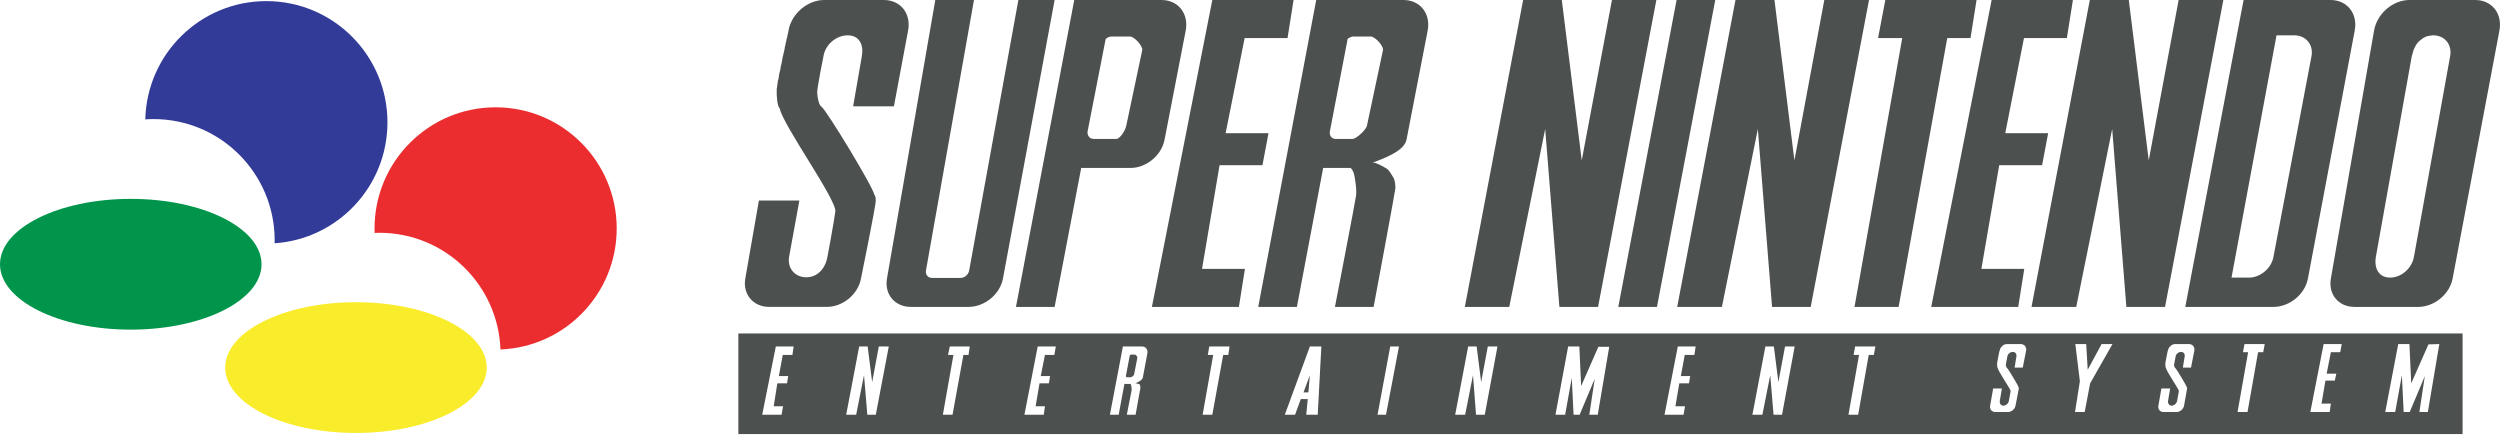
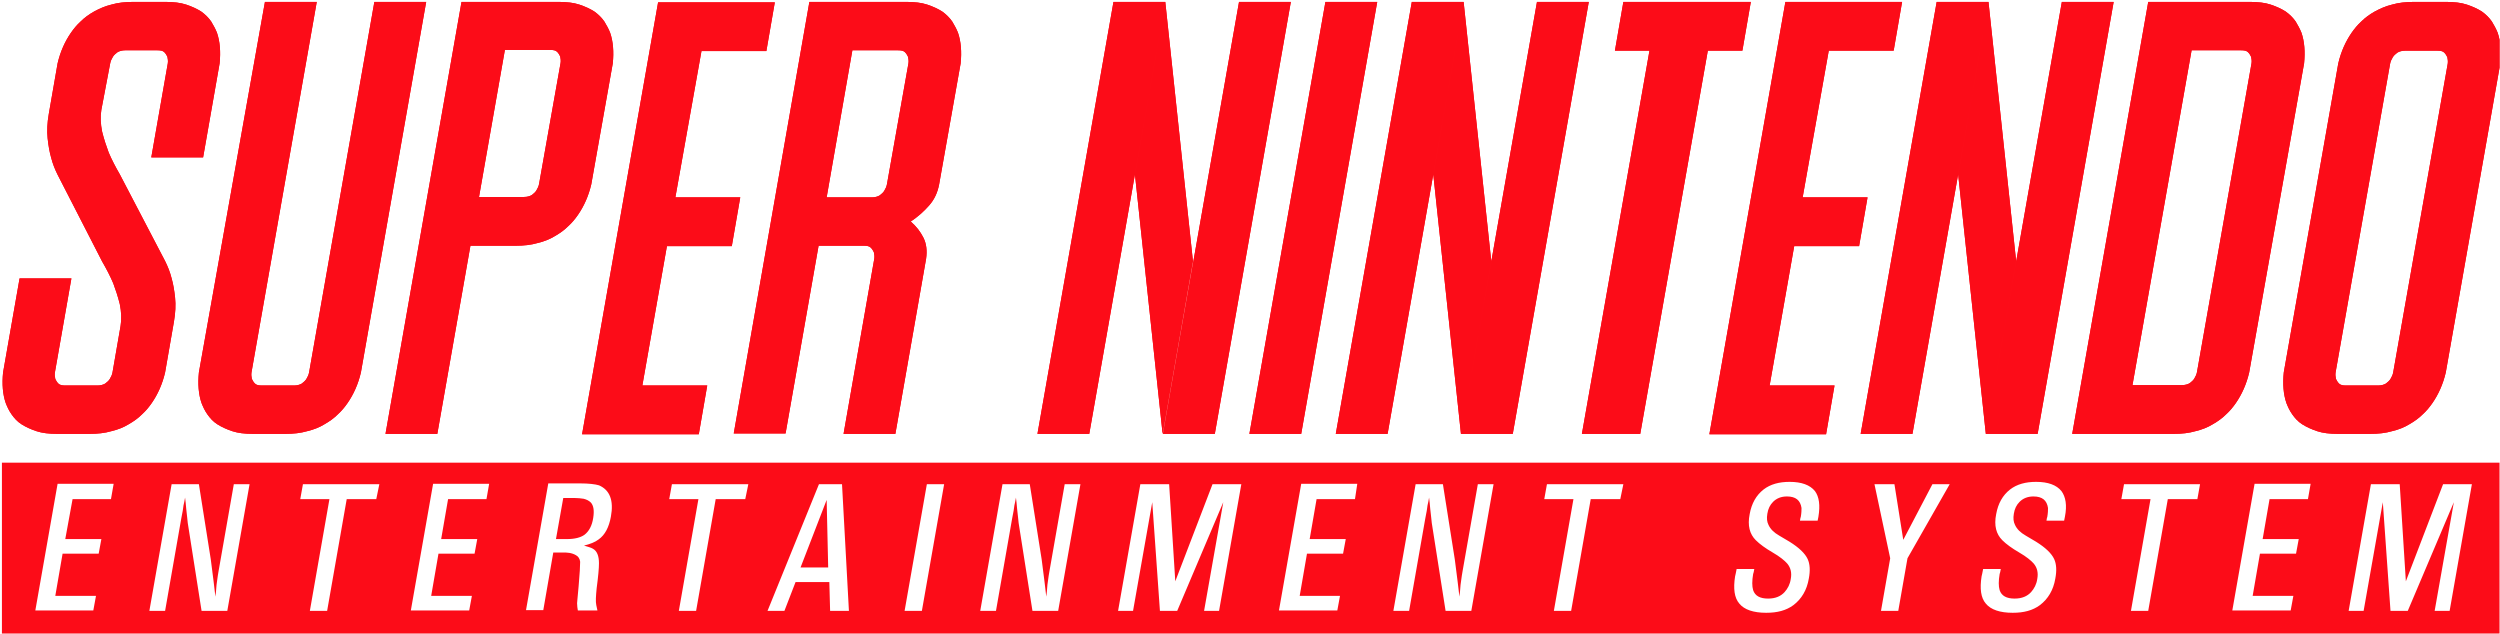
- <svg xmlns="http://www.w3.org/2000/svg" version="1.1" id="Ebene_1" x="0px" y="0px" width="566.929px" height="98.437px" viewBox="0 0 566.929 98.437" enable-background="new 0 0 566.929 98.437" xml:space="preserve">
-   <g>
-     <g>
-       <path id="path2842" fill="#01954B" d="M59.308,59.926c0.002,8.188-13.273,14.827-29.652,14.827    C13.279,74.755,0.001,68.117,0,59.928c0-0.001,0-0.001,0-0.002c-0.001-8.189,13.274-14.828,29.652-14.829    c16.377,0,29.655,6.639,29.656,14.826C59.308,59.925,59.308,59.925,59.308,59.926z" />
-       <path id="path3624" fill="#F9EC2B" d="M110.379,83.357c0.002,8.188-13.273,14.828-29.651,14.828    c-16.377,0-29.655-6.637-29.657-14.825c0-0.002,0-0.002,0-0.003c-0.002-8.188,13.273-14.828,29.651-14.829    c16.379,0,29.655,6.637,29.657,14.826C110.379,83.356,110.379,83.356,110.379,83.357z" />
-       <path id="path3644" fill="#323B98" d="M60.398,0.252c-14.947,0-27.095,11.946-27.449,26.822c0.621-0.043,1.239-0.069,1.871-0.069    c15.169,0,27.466,12.309,27.466,27.492c0,0.227-0.011,0.446-0.017,0.671c14.3-0.96,25.595-12.867,25.595-27.424    C87.864,12.561,75.567,0.252,60.398,0.252L60.398,0.252z" />
-       <path id="path3897" fill="#EB2D2F" d="M112.393,24.334c-15.165,0-27.458,12.301-27.458,27.474c0,0.338,0.005,0.68,0.017,1.013    c0.367-0.014,0.728-0.032,1.098-0.032c14.824,0,26.905,11.759,27.441,26.46c14.659-0.572,26.359-12.631,26.359-27.44    C139.851,36.635,127.558,24.334,112.393,24.334L112.393,24.334z" />
+ <svg xmlns="http://www.w3.org/2000/svg" width="100%" height="100%" viewBox="0 0 2713 688" version="1.1" xml:space="preserve" style="fill-rule:evenodd;clip-rule:evenodd;stroke-linejoin:round;stroke-miterlimit:2;">
+   <rect id="Artboard1" x="0" y="0" width="2712.5" height="687.5" style="fill:none;" />
+   <clipPath id="_clip1">
+     <rect x="0" y="0" width="2712.5" height="687.5" />
+   </clipPath>
+   <g clip-path="url(#_clip1)">
+     <g id="Layer_1">
+       <g>
+         <g>
+           <g>
+             <path d="M110,119.167c-1.25,7.5 -0.833,15.416 0.833,23.75c2.084,8.333 4.584,15.833 7.084,22.5c3.333,7.916 7.5,15.833 12.083,23.75l49.167,94.166c2.916,5.834 5.416,12.084 7.083,18.75c1.667,5.834 2.917,12.917 3.75,20.834c0.833,7.916 0.417,16.666 -1.25,26.25l-9.583,55c-2.917,12.5 -7.917,23.75 -14.584,33.333c-2.916,4.167 -6.25,8.333 -10.416,12.083c-4.167,4.167 -8.75,7.5 -14.584,10.834c-5.416,3.333 -11.666,5.833 -18.75,7.5c-7.083,2.083 -15,2.916 -23.75,2.916l-35,0c-8.75,0 -16.25,-0.833 -22.5,-2.916c-6.25,-2.084 -11.666,-4.584 -16.25,-7.5c-4.583,-2.917 -7.916,-6.667 -10.833,-10.834c-2.917,-4.166 -4.583,-7.916 -6.25,-12.083c-3.333,-9.583 -4.167,-20.833 -2.917,-33.333l17.917,-102.084l56.25,0l-17.917,102.084c-0.416,2.5 0,5 0.417,7.083c0.833,1.667 1.667,3.333 3.333,5c1.667,1.667 4.167,2.083 7.5,2.083l35,0c3.334,0 6.25,-0.833 8.334,-2.083c2.083,-1.667 3.75,-2.917 5,-5c1.25,-2.083 2.5,-4.583 2.916,-7.083l8.75,-50.417c1.25,-7.5 0.834,-15.417 -0.833,-23.75c-2.083,-8.333 -4.583,-15.833 -7.083,-22.5c-3.334,-7.917 -7.5,-15.833 -12.084,-23.75l-48.333,-94.167c-2.917,-5.833 -5.417,-12.083 -7.083,-18.75c-1.667,-5.833 -2.917,-12.916 -3.75,-20.833c-0.834,-7.917 -0.417,-16.667 1.25,-26.25l9.583,-55c2.917,-12.5 7.917,-23.75 14.583,-33.333c2.917,-4.167 6.25,-8.334 10.417,-12.084c4.167,-4.166 8.75,-7.5 14.583,-10.833c5.417,-2.917 11.667,-5.833 18.75,-7.5c7.084,-2.083 15,-2.917 23.75,-2.917l35,0c8.75,0 16.25,0.834 22.5,2.917c6.25,2.083 11.667,4.583 16.25,7.5c4.584,3.333 7.917,6.667 10.834,10.833c2.5,4.167 4.583,7.917 6.25,12.084c3.333,9.583 4.166,20.833 2.916,33.333l-17.916,102.083l-56.25,0l17.916,-102.083c0.417,-2.5 0,-5 -0.416,-7.083c-0.834,-1.667 -1.667,-3.334 -3.334,-5c-1.666,-1.667 -4.166,-2.084 -7.5,-2.084l-35,0c-3.333,0 -6.25,0.834 -8.333,2.084c-2.083,1.666 -3.75,2.916 -5,5c-1.25,2.083 -2.5,4.583 -2.917,7.083l-9.583,50.417Z" style="fill:#fc0c18;fill-rule:nonzero;" />
+             <path d="M287.5,2.083l56.25,0l-70.833,402.084c-0.417,2.5 0,5 0.416,7.083c0.834,1.667 1.667,3.333 3.334,5c1.666,1.667 4.166,2.083 7.5,2.083l35,0c3.333,0 6.25,-0.833 8.333,-2.083c2.083,-1.667 3.75,-2.917 5,-5c1.25,-2.083 2.5,-4.583 2.917,-7.083l70.833,-402.084l56.25,0l-70.833,402.084c-2.917,12.5 -7.917,23.75 -14.584,33.333c-2.916,4.167 -6.25,8.333 -10.416,12.083c-4.167,4.167 -8.75,7.5 -14.584,10.834c-5.416,3.333 -11.666,5.833 -18.75,7.5c-7.083,2.083 -15,2.916 -23.75,2.916l-35,0c-8.75,0 -16.25,-0.833 -22.5,-2.916c-6.25,-2.084 -11.666,-4.584 -16.25,-7.5c-4.583,-2.917 -7.916,-6.667 -10.833,-10.834c-2.917,-4.166 -4.583,-7.916 -6.25,-12.083c-3.333,-9.583 -4.167,-20.833 -2.917,-33.333l71.667,-402.084Z" style="fill:#fc0c18;fill-rule:nonzero;" />
+             <path d="M500.833,2.083l105.417,0c8.75,0 16.25,0.834 22.5,2.917c6.25,2.083 11.667,4.583 16.25,7.5c4.583,3.333 7.917,6.667 10.833,10.833c2.5,4.167 4.584,7.917 6.25,12.084c3.334,9.583 4.167,20.833 2.917,33.333l-23.333,131.25c-2.917,12.5 -7.917,23.75 -14.584,33.333c-2.916,4.167 -6.25,8.334 -10.416,12.084c-4.167,4.166 -8.75,7.5 -14.584,10.833c-5.416,3.333 -11.666,5.833 -18.75,7.5c-7.083,2.083 -15,2.917 -23.75,2.917l-49.166,0l9.166,-52.917l49.167,0c3.333,0 6.25,-0.833 8.333,-2.083c2.084,-1.667 3.75,-2.917 5,-5c1.25,-2.084 2.5,-4.584 2.917,-7.084l23.333,-131.25c0.417,-2.5 0,-5 -0.416,-7.083c-0.834,-1.667 -1.667,-3.333 -3.334,-5c-1.666,-1.667 -4.166,-2.083 -7.5,-2.083l-49.166,0l-73.334,416.666l-56.25,0l82.5,-468.75Z" style="fill:#fc0c18;fill-rule:nonzero;" />
+             <path d="M732.917,214.167l70.416,0l-9.166,52.916l-70.417,0l-26.667,151.25l70.417,0l-9.167,52.917l-126.666,0l82.5,-468.75l126.666,0l-9.166,52.917l-70.417,0l-28.333,158.75Z" style="fill:#fc0c18;fill-rule:nonzero;" />
+             <path d="M878.333,2.083l105.417,0c8.75,0 16.25,0.834 22.5,2.917c6.25,2.083 11.667,4.583 16.25,7.5c4.583,3.333 7.917,6.667 10.833,10.833c2.5,4.167 4.584,7.917 6.25,12.084c3.334,9.583 4.167,20.833 2.917,33.333l-23.333,131.25c-1.667,8.75 -5,16.25 -10.834,22.917c-5.833,6.666 -12.5,12.5 -20,17.5c5.834,5 10.417,10.833 13.75,17.5c3.334,6.666 4.167,14.166 2.917,22.916l-33.333,190l-56.25,0l33.333,-190c0.417,-2.5 0,-5 -0.417,-7.083c-0.833,-1.667 -1.666,-3.333 -3.333,-5c-1.667,-1.667 -4.167,-2.083 -7.5,-2.083l-49.167,0l-35.833,203.75l-56.25,0l82.083,-468.334Zm18.75,212.084l49.167,0c3.333,0 6.25,-0.834 8.333,-2.084c2.084,-1.666 3.75,-2.916 5,-5c1.25,-2.083 2.5,-4.583 2.917,-7.083l23.333,-131.25c0.417,-2.5 0,-5 -0.416,-7.083c-0.834,-1.667 -1.667,-3.334 -3.334,-5c-1.666,-1.667 -4.166,-2.084 -7.5,-2.084l-49.583,0l-27.917,159.584Z" style="fill:#fc0c18;fill-rule:nonzero;" />
+             <path d="M1125.83,470.833l82.5,-468.75l56.25,0l-82.5,468.75l-56.25,0Zm105.834,-281.25l32.916,-187.5l30,281.25l-32.916,187.5l-30,-281.25Zm30.416,281.25l82.5,-468.75l56.25,0l-82.5,468.75l-56.25,0Z" style="fill:#fc0c18;fill-rule:nonzero;" />
+             <path d="M1438.33,2.083l56.25,0l-82.5,468.75l-56.25,0l82.5,-468.75Z" style="fill:#fc0c18;fill-rule:nonzero;" />
+             <path d="M1449.58,470.833l82.5,-468.75l56.25,0l-82.5,468.75l-56.25,0Zm105.834,-281.25l32.916,-187.5l30,281.25l-32.916,187.5l-30,-281.25Zm30,281.25l82.5,-468.75l56.25,0l-82.5,468.75l-56.25,0Z" style="fill:#fc0c18;fill-rule:nonzero;" />
+             <path d="M1761.67,2.083l138.333,0l-9.167,52.917l-37.5,0l-73.333,415.833l-63.333,0l73.333,-415.833l-37.5,0l9.167,-52.917Z" style="fill:#fc0c18;fill-rule:nonzero;" />
+             <path d="M1956.25,214.167l70.417,0l-9.167,52.916l-70.417,0l-26.666,151.25l70.416,0l-9.166,52.917l-126.667,0l82.5,-469.167l126.667,0l-9.167,52.917l-70.417,0l-28.333,159.167Z" style="fill:#fc0c18;fill-rule:nonzero;" />
+             <path d="M2019.17,470.833l82.5,-468.75l56.25,0l-82.5,468.75l-56.25,0Zm105.833,-281.25l32.917,-187.5l30,281.25l-32.917,187.5l-30,-281.25Zm30,281.25l82.5,-468.75l56.25,0l-82.5,468.75l-56.25,0Z" style="fill:#fc0c18;fill-rule:nonzero;" />
+             <path d="M2331.25,2.083l110.417,0c8.75,0 16.25,0.834 22.5,2.917c6.25,2.083 11.666,4.583 16.25,7.5c4.583,3.333 7.916,6.667 10.833,10.833c2.5,4.167 4.583,7.917 6.25,12.084c3.333,9.583 4.167,20.833 2.917,33.333l-59.584,335.417c-2.916,12.5 -7.916,23.75 -14.583,33.333c-2.917,4.167 -6.25,8.333 -10.417,12.083c-4.166,4.167 -8.75,7.5 -14.583,10.834c-5.417,3.333 -11.667,5.833 -18.75,7.5c-7.083,2.083 -15,2.916 -23.75,2.916l-110,0l82.5,-468.75Zm-17.083,415.834l53.75,0c3.333,0 6.25,-0.834 8.333,-2.084c2.083,-1.666 3.75,-2.916 5,-5c1.25,-2.083 2.5,-4.583 2.917,-7.083l59.166,-335c0.417,-2.5 0,-5 -0.416,-7.083c-0.834,-1.667 -1.667,-3.334 -3.334,-5c-1.666,-1.667 -4.166,-2.084 -7.5,-2.084l-53.75,0l-64.166,363.334Z" style="fill:#fc0c18;fill-rule:nonzero;" />
+             <path d="M2537.5,68.75c2.917,-12.5 7.917,-23.75 14.583,-33.333c2.917,-4.167 6.25,-8.334 10.417,-12.084c4.167,-4.166 8.75,-7.5 14.583,-10.833c5.417,-2.917 11.667,-5.833 18.75,-7.5c7.084,-2.083 15,-2.917 23.75,-2.917l35,0c8.75,0 16.25,0.834 22.5,2.917c6.25,2.083 11.667,4.583 16.25,7.5c4.584,3.333 7.917,6.667 10.834,10.833c2.5,4.167 4.583,7.917 6.25,12.084c3.333,9.583 4.166,20.833 2.916,33.333l-59.166,335.417c-2.917,12.5 -7.917,23.75 -14.584,33.333c-2.916,4.167 -6.25,8.333 -10.416,12.083c-4.167,4.167 -8.75,7.5 -14.584,10.834c-5.416,3.333 -11.666,5.833 -18.75,7.5c-7.083,2.083 -15,2.916 -23.75,2.916l-35,0c-8.75,0 -16.25,-0.833 -22.5,-2.916c-6.25,-2.084 -11.666,-4.584 -16.25,-7.5c-4.583,-2.917 -7.916,-6.667 -10.833,-10.834c-2.917,-4.166 -4.583,-7.916 -6.25,-12.083c-3.333,-9.583 -4.167,-20.833 -2.917,-33.333l59.167,-335.417Zm-2.917,335.417c-0.416,2.5 0,5 0.417,7.083c0.833,1.667 1.667,3.333 3.333,5c1.667,1.667 4.167,2.083 7.5,2.083l35,0c3.334,0 6.25,-0.833 8.334,-2.083c2.083,-1.667 3.75,-2.917 5,-5c1.25,-2.083 2.5,-4.583 2.916,-7.083l59.167,-335c0.417,-2.5 0,-5 -0.417,-7.084c-0.833,-1.666 -1.666,-3.333 -3.333,-5c-1.667,-1.666 -4.167,-2.083 -7.5,-2.083l-35,0c-3.333,0 -6.25,0.833 -8.333,2.083c-2.084,1.667 -3.75,2.917 -5,5c-1.25,2.084 -2.5,4.584 -2.917,7.084l-59.167,335Z" style="fill:#fc0c18;fill-rule:nonzero;" />
+           </g>
+           <g>
+             <path d="M110,119.167c-1.25,7.5 -0.833,15.416 0.833,23.75c2.084,8.333 4.584,15.833 7.084,22.5c3.333,7.916 7.5,15.833 12.083,23.75l49.167,94.166c2.916,5.834 5.416,12.084 7.083,18.75c1.667,5.834 2.917,12.917 3.75,20.834c0.833,7.916 0.417,16.666 -1.25,26.25l-9.583,55c-2.917,12.5 -7.917,23.75 -14.584,33.333c-2.916,4.167 -6.25,8.333 -10.416,12.083c-4.167,4.167 -8.75,7.5 -14.584,10.834c-5.416,3.333 -11.666,5.833 -18.75,7.5c-7.083,2.083 -15,2.916 -23.75,2.916l-35,0c-8.75,0 -16.25,-0.833 -22.5,-2.916c-6.25,-2.084 -11.666,-4.584 -16.25,-7.5c-4.583,-2.917 -7.916,-6.667 -10.833,-10.834c-2.917,-4.166 -4.583,-7.916 -6.25,-12.083c-3.333,-9.583 -4.167,-20.833 -2.917,-33.333l17.917,-102.084l56.25,0l-17.917,102.084c-0.416,2.5 0,5 0.417,7.083c0.833,1.667 1.667,3.333 3.333,5c1.667,1.667 4.167,2.083 7.5,2.083l35,0c3.334,0 6.25,-0.833 8.334,-2.083c2.083,-1.667 3.75,-2.917 5,-5c1.25,-2.083 2.5,-4.583 2.916,-7.083l8.75,-50.417c1.25,-7.5 0.834,-15.417 -0.833,-23.75c-2.083,-8.333 -4.583,-15.833 -7.083,-22.5c-3.334,-7.917 -7.5,-15.833 -12.084,-23.75l-48.333,-94.167c-2.917,-5.833 -5.417,-12.083 -7.083,-18.75c-1.667,-5.833 -2.917,-12.916 -3.75,-20.833c-0.834,-7.917 -0.417,-16.667 1.25,-26.25l9.583,-55c2.917,-12.5 7.917,-23.75 14.583,-33.333c2.917,-4.167 6.25,-8.334 10.417,-12.084c4.167,-4.166 8.75,-7.5 14.583,-10.833c5.417,-2.917 11.667,-5.833 18.75,-7.5c7.084,-2.083 15,-2.917 23.75,-2.917l35,0c8.75,0 16.25,0.834 22.5,2.917c6.25,2.083 11.667,4.583 16.25,7.5c4.584,3.333 7.917,6.667 10.834,10.833c2.5,4.167 4.583,7.917 6.25,12.084c3.333,9.583 4.166,20.833 2.916,33.333l-17.916,102.083l-56.25,0l17.916,-102.083c0.417,-2.5 0,-5 -0.416,-7.083c-0.834,-1.667 -1.667,-3.334 -3.334,-5c-1.666,-1.667 -4.166,-2.084 -7.5,-2.084l-35,0c-3.333,0 -6.25,0.834 -8.333,2.084c-2.083,1.666 -3.75,2.916 -5,5c-1.25,2.083 -2.5,4.583 -2.917,7.083l-9.583,50.417Z" style="fill:#fc0c18;fill-rule:nonzero;" />
+             <path d="M287.5,2.083l56.25,0l-70.833,402.084c-0.417,2.5 0,5 0.416,7.083c0.834,1.667 1.667,3.333 3.334,5c1.666,1.667 4.166,2.083 7.5,2.083l35,0c3.333,0 6.25,-0.833 8.333,-2.083c2.083,-1.667 3.75,-2.917 5,-5c1.25,-2.083 2.5,-4.583 2.917,-7.083l70.833,-402.084l56.25,0l-70.833,402.084c-2.917,12.5 -7.917,23.75 -14.584,33.333c-2.916,4.167 -6.25,8.333 -10.416,12.083c-4.167,4.167 -8.75,7.5 -14.584,10.834c-5.416,3.333 -11.666,5.833 -18.75,7.5c-7.083,2.083 -15,2.916 -23.75,2.916l-35,0c-8.75,0 -16.25,-0.833 -22.5,-2.916c-6.25,-2.084 -11.666,-4.584 -16.25,-7.5c-4.583,-2.917 -7.916,-6.667 -10.833,-10.834c-2.917,-4.166 -4.583,-7.916 -6.25,-12.083c-3.333,-9.583 -4.167,-20.833 -2.917,-33.333l71.667,-402.084Z" style="fill:#fc0c18;fill-rule:nonzero;" />
+             <path d="M500.833,2.083l105.417,0c8.75,0 16.25,0.834 22.5,2.917c6.25,2.083 11.667,4.583 16.25,7.5c4.583,3.333 7.917,6.667 10.833,10.833c2.5,4.167 4.584,7.917 6.25,12.084c3.334,9.583 4.167,20.833 2.917,33.333l-23.333,131.25c-2.917,12.5 -7.917,23.75 -14.584,33.333c-2.916,4.167 -6.25,8.334 -10.416,12.084c-4.167,4.166 -8.75,7.5 -14.584,10.833c-5.416,3.333 -11.666,5.833 -18.75,7.5c-7.083,2.083 -15,2.917 -23.75,2.917l-49.166,0l9.166,-52.917l49.167,0c3.333,0 6.25,-0.833 8.333,-2.083c2.084,-1.667 3.75,-2.917 5,-5c1.25,-2.084 2.5,-4.584 2.917,-7.084l23.333,-131.25c0.417,-2.5 0,-5 -0.416,-7.083c-0.834,-1.667 -1.667,-3.333 -3.334,-5c-1.666,-1.667 -4.166,-2.083 -7.5,-2.083l-49.166,0l-73.334,416.666l-56.25,0l82.5,-468.75Z" style="fill:#fc0c18;fill-rule:nonzero;" />
+             <path d="M732.917,214.167l70.416,0l-9.166,52.916l-70.417,0l-26.667,151.25l70.417,0l-9.167,52.917l-126.666,0l82.5,-468.75l126.666,0l-9.166,52.917l-70.417,0l-28.333,158.75Z" style="fill:#fc0c18;fill-rule:nonzero;" />
+             <path d="M878.333,2.083l105.417,0c8.75,0 16.25,0.834 22.5,2.917c6.25,2.083 11.667,4.583 16.25,7.5c4.583,3.333 7.917,6.667 10.833,10.833c2.5,4.167 4.584,7.917 6.25,12.084c3.334,9.583 4.167,20.833 2.917,33.333l-23.333,131.25c-1.667,8.75 -5,16.25 -10.834,22.917c-5.833,6.666 -12.5,12.5 -20,17.5c5.834,5 10.417,10.833 13.75,17.5c3.334,6.666 4.167,14.166 2.917,22.916l-33.333,190l-56.25,0l33.333,-190c0.417,-2.5 0,-5 -0.417,-7.083c-0.833,-1.667 -1.666,-3.333 -3.333,-5c-1.667,-1.667 -4.167,-2.083 -7.5,-2.083l-49.167,0l-35.833,203.75l-56.25,0l82.083,-468.334Zm18.75,212.084l49.167,0c3.333,0 6.25,-0.834 8.333,-2.084c2.084,-1.666 3.75,-2.916 5,-5c1.25,-2.083 2.5,-4.583 2.917,-7.083l23.333,-131.25c0.417,-2.5 0,-5 -0.416,-7.083c-0.834,-1.667 -1.667,-3.334 -3.334,-5c-1.666,-1.667 -4.166,-2.084 -7.5,-2.084l-49.583,0l-27.917,159.584Z" style="fill:#fc0c18;fill-rule:nonzero;" />
+             <path d="M1125.83,470.833l82.5,-468.75l56.25,0l-82.5,468.75l-56.25,0Zm105.834,-281.25l32.916,-187.5l30,281.25l-32.916,187.5l-30,-281.25Zm30.416,281.25l82.5,-468.75l56.25,0l-82.5,468.75l-56.25,0Z" style="fill:#fc0c18;fill-rule:nonzero;" />
+             <path d="M1438.33,2.083l56.25,0l-82.5,468.75l-56.25,0l82.5,-468.75Z" style="fill:#fc0c18;fill-rule:nonzero;" />
+             <path d="M1449.58,470.833l82.5,-468.75l56.25,0l-82.5,468.75l-56.25,0Zm105.834,-281.25l32.916,-187.5l30,281.25l-32.916,187.5l-30,-281.25Zm30,281.25l82.5,-468.75l56.25,0l-82.5,468.75l-56.25,0Z" style="fill:#fc0c18;fill-rule:nonzero;" />
+             <path d="M1761.67,2.083l138.333,0l-9.167,52.917l-37.5,0l-73.333,415.833l-63.333,0l73.333,-415.833l-37.5,0l9.167,-52.917Z" style="fill:#fc0c18;fill-rule:nonzero;" />
+             <path d="M1956.25,214.167l70.417,0l-9.167,52.916l-70.417,0l-26.666,151.25l70.416,0l-9.166,52.917l-126.667,0l82.5,-469.167l126.667,0l-9.167,52.917l-70.417,0l-28.333,159.167Z" style="fill:#fc0c18;fill-rule:nonzero;" />
+             <path d="M2019.17,470.833l82.5,-468.75l56.25,0l-82.5,468.75l-56.25,0Zm105.833,-281.25l32.917,-187.5l30,281.25l-32.917,187.5l-30,-281.25Zm30,281.25l82.5,-468.75l56.25,0l-82.5,468.75l-56.25,0Z" style="fill:#fc0c18;fill-rule:nonzero;" />
+             <path d="M2331.25,2.083l110.417,0c8.75,0 16.25,0.834 22.5,2.917c6.25,2.083 11.666,4.583 16.25,7.5c4.583,3.333 7.916,6.667 10.833,10.833c2.5,4.167 4.583,7.917 6.25,12.084c3.333,9.583 4.167,20.833 2.917,33.333l-59.584,335.417c-2.916,12.5 -7.916,23.75 -14.583,33.333c-2.917,4.167 -6.25,8.333 -10.417,12.083c-4.166,4.167 -8.75,7.5 -14.583,10.834c-5.417,3.333 -11.667,5.833 -18.75,7.5c-7.083,2.083 -15,2.916 -23.75,2.916l-110,0l82.5,-468.75Zm-17.083,415.834l53.75,0c3.333,0 6.25,-0.834 8.333,-2.084c2.083,-1.666 3.75,-2.916 5,-5c1.25,-2.083 2.5,-4.583 2.917,-7.083l59.166,-335c0.417,-2.5 0,-5 -0.416,-7.083c-0.834,-1.667 -1.667,-3.334 -3.334,-5c-1.666,-1.667 -4.166,-2.084 -7.5,-2.084l-53.75,0l-64.166,363.334Z" style="fill:#fc0c18;fill-rule:nonzero;" />
+             <path d="M2537.5,68.75c2.917,-12.5 7.917,-23.75 14.583,-33.333c2.917,-4.167 6.25,-8.334 10.417,-12.084c4.167,-4.166 8.75,-7.5 14.583,-10.833c5.417,-2.917 11.667,-5.833 18.75,-7.5c7.084,-2.083 15,-2.917 23.75,-2.917l35,0c8.75,0 16.25,0.834 22.5,2.917c6.25,2.083 11.667,4.583 16.25,7.5c4.584,3.333 7.917,6.667 10.834,10.833c2.5,4.167 4.583,7.917 6.25,12.084c3.333,9.583 4.166,20.833 2.916,33.333l-59.166,335.417c-2.917,12.5 -7.917,23.75 -14.584,33.333c-2.916,4.167 -6.25,8.333 -10.416,12.083c-4.167,4.167 -8.75,7.5 -14.584,10.834c-5.416,3.333 -11.666,5.833 -18.75,7.5c-7.083,2.083 -15,2.916 -23.75,2.916l-35,0c-8.75,0 -16.25,-0.833 -22.5,-2.916c-6.25,-2.084 -11.666,-4.584 -16.25,-7.5c-4.583,-2.917 -7.916,-6.667 -10.833,-10.834c-2.917,-4.166 -4.583,-7.916 -6.25,-12.083c-3.333,-9.583 -4.167,-20.833 -2.917,-33.333l59.167,-335.417Zm-2.917,335.417c-0.416,2.5 0,5 0.417,7.083c0.833,1.667 1.667,3.333 3.333,5c1.667,1.667 4.167,2.083 7.5,2.083l35,0c3.334,0 6.25,-0.833 8.334,-2.083c2.083,-1.667 3.75,-2.917 5,-5c1.25,-2.083 2.5,-4.583 2.916,-7.083l59.167,-335c0.417,-2.5 0,-5 -0.417,-7.084c-0.833,-1.666 -1.666,-3.333 -3.333,-5c-1.667,-1.666 -4.167,-2.083 -7.5,-2.083l-35,0c-3.333,0 -6.25,0.833 -8.333,2.083c-2.084,1.667 -3.75,2.917 -5,5c-1.25,2.084 -2.5,4.584 -2.917,7.084l-59.167,335Z" style="fill:#fc0c18;fill-rule:nonzero;" />
+           </g>
+         </g>
+         <g>
+           <g>
+             <path d="M868.75,615.833l30,0l-1.667,-73.333l-28.333,73.333Zm-235.417,-74.583c-2.916,-0.417 -6.25,-0.833 -10,-0.833l-12.083,0l-7.917,44.583l12.084,0c8.333,0 14.583,-1.667 18.75,-4.583c5,-3.75 8.333,-10 9.583,-18.334c1.25,-7.916 0.417,-13.333 -2.5,-16.666c-2.083,-2.084 -4.583,-3.334 -7.917,-4.167Zm-631.25,-39.167l0,187.5l2712.5,0l0,-187.5l-2712.5,0Zm118.334,39.584l-41.667,0l-7.917,43.333l39.167,0l-2.917,15.833l-39.166,0l-7.917,45.834l44.167,0l-2.917,15.833l-62.917,0l24.167,-137.5l60.833,0l-2.916,16.667Zm126.25,121.25l-27.917,0l-15,-95.417c0,-1.667 -0.833,-6.667 -1.667,-15.417c-0.416,-5 -0.833,-9.166 -1.25,-12.083l-0.833,4.583l-0.833,3.75l-0.834,5.834l-1.666,8.75l-17.5,100l-17.084,0l24.167,-137.5l29.583,0l12.917,81.666c2.5,19.167 4.167,32.5 5,40.417c0.417,-2.917 0.833,-7.083 1.25,-12.917c1.25,-8.333 1.667,-12.916 2.083,-14.166l16.667,-95l17.083,0l-24.166,137.5Zm161.666,-121.25l-32.083,0l-21.25,121.25l-18.75,0l21.25,-121.25l-31.667,0l2.917,-16.25l82.917,0l-3.334,16.25Zm119.584,0l-41.667,0l-7.5,43.333l39.167,0l-2.917,15.833l-39.167,0l-7.916,45.834l44.166,0l-2.916,15.833l-63.334,0l24.167,-137.5l60.833,0l-2.916,16.667Zm135,19.166c-2.084,11.25 -6.25,19.584 -13.334,24.584c-3.75,2.916 -9.166,5 -15.833,6.666c4.167,1.25 7.5,2.084 9.583,3.334c4.584,2.5 6.667,7.916 6.667,15.833c0,5.417 -0.833,14.583 -2.5,27.083c-0.833,8.334 -1.25,14.584 -0.417,18.334c0.417,2.083 0.834,3.75 1.25,5.833l-21.25,0c-0.416,-2.5 -0.833,-5 -0.833,-7.917c0,-1.666 0.833,-7.916 1.667,-18.333c1.25,-13.75 1.666,-22.917 1.666,-26.667c-0.416,-3.333 -2.083,-5.833 -4.583,-7.083c-2.083,-1.25 -4.583,-2.083 -7.083,-2.5c-2.084,-0.417 -5,-0.417 -8.334,-0.417l-9.166,0l-10.834,62.5l-18.75,0l24.167,-137.5l34.583,0c9.167,0 16.25,0.834 20.417,2.084c11.667,5 16.25,16.25 12.917,34.166Zm145.833,-19.166l-32.083,0l-21.25,121.25l-18.75,0l21.25,-121.25l-31.667,0l2.917,-16.25l82.916,0l-3.333,16.25Zm92.083,121.25l-0.833,-31.25l-36.667,0l-12.083,31.25l-18.333,0l55.833,-137.5l25,0l7.5,137.5l-20.417,0Zm99.584,0l-18.75,0l24.166,-137.5l18.75,0l-24.166,137.5Zm147.916,0l-27.916,0l-15,-95.417c0,-1.667 -0.834,-6.667 -1.667,-15.417c-0.417,-5 -0.833,-9.166 -1.25,-12.083l-0.833,4.583l-0.834,3.75l-0.833,5.834l-1.667,8.75l-17.5,100l-17.083,0l24.167,-137.5l29.583,0l12.917,81.666c2.5,19.167 4.166,32.5 5,40.417c0.416,-2.917 0.833,-7.083 1.25,-12.917c1.25,-8.333 1.666,-12.916 2.083,-14.166l16.667,-95l17.083,0l-24.167,137.5Zm174.584,0l-16.25,0l20.833,-117.917l-50,117.917l-18.75,0l-8.333,-117.917l-20.834,117.917l-16.25,0l24.167,-137.5l31.25,0l6.667,105.416l40.416,-105.416l31.25,0l-24.166,137.5Zm147.5,-121.25l-41.667,0l-7.5,43.333l39.167,0l-2.917,15.833l-39.167,0l-7.916,45.834l43.75,0l-2.917,15.833l-63.333,0l24.166,-137.5l60.834,0l-2.5,16.667Zm126.25,121.25l-27.917,0l-15,-95.417c0,-1.667 -0.833,-6.667 -1.667,-15.417c-0.416,-5 -0.833,-9.166 -1.25,-12.083l-0.833,4.583l-0.833,3.75l-0.834,5.834l-1.666,8.75l-17.5,100l-17.084,0l24.167,-137.5l29.583,0l12.917,81.666c2.5,19.167 4.167,32.5 5,40.417c0.417,-2.917 0.833,-7.083 1.25,-12.917c1.25,-8.333 1.667,-12.916 2.083,-14.166l16.667,-95l17.083,0l-24.166,137.5Zm161.666,-121.25l-32.083,0l-21.25,121.25l-18.75,0l21.25,-121.25l-31.667,0l2.917,-16.25l82.917,0l-3.334,16.25Zm215,19.166c0,0.417 -0.416,2.084 -0.833,4.167l-19.167,0c0.417,-2.083 0.417,-3.333 0.834,-3.75c0.833,-4.583 0.833,-7.917 0.833,-10c-1.25,-8.333 -6.25,-12.5 -15.833,-12.5c-6.25,0 -11.25,2.083 -15,5.833c-3.334,3.334 -5.417,7.5 -6.25,12.917c-0.834,5 -0.417,8.75 1.25,12.083c2.083,4.584 5.833,8.334 11.666,11.667l11.25,6.667c10,6.25 16.667,12.5 19.584,18.75c2.5,5.416 2.916,12.5 1.25,21.25c-2.084,12.5 -7.917,22.083 -16.667,28.75c-7.917,5.833 -17.5,8.333 -29.583,8.333c-13.75,0 -23.75,-3.333 -29.167,-10c-5.417,-6.25 -6.667,-16.25 -4.583,-29.583c0.416,-1.25 0.833,-3.75 1.666,-7.917l19.167,0c-0.417,2.5 -0.833,4.583 -1.25,5.417c-1.25,7.5 -1.25,13.333 0,17.5c2.083,6.25 7.5,9.166 16.25,9.166c7.917,0 13.75,-2.5 17.917,-7.083c3.333,-3.75 5.833,-8.333 6.666,-14.167c1.25,-6.666 0,-12.083 -3.75,-16.666c-2.916,-3.334 -7.916,-7.5 -15.833,-12.084c-7.917,-4.583 -14.167,-9.166 -18.333,-13.333c-6.667,-6.667 -9.167,-15.833 -6.667,-28.333c2.083,-11.667 7.083,-20.417 15,-26.667c7.5,-5.833 17.083,-8.333 28.333,-8.333c12.917,0 22.084,3.333 27.5,10c4.584,6.25 5.834,15.416 3.75,27.916Zm96.667,45l-10,57.084l-18.75,0l10,-57.084l-17.083,-80.416l21.666,0l9.584,60.416l31.666,-60.416l18.75,0l-45.833,80.416Zm170.833,-45c0,0.417 -0.416,2.084 -0.833,4.167l-19.167,0c0.417,-2.083 0.417,-3.333 0.834,-3.75c0.833,-4.583 0.833,-7.917 0.833,-10c-1.25,-8.333 -6.25,-12.5 -15.833,-12.5c-6.25,0 -11.25,2.083 -15,5.833c-3.334,3.334 -5.417,7.5 -6.25,12.917c-0.834,5 -0.417,8.75 1.25,12.083c2.083,4.584 5.833,8.334 11.666,11.667l11.25,6.667c10,6.25 16.667,12.5 19.584,18.75c2.5,5.416 2.916,12.5 1.25,21.25c-2.084,12.5 -7.917,22.083 -16.667,28.75c-7.917,5.833 -17.5,8.333 -29.583,8.333c-13.75,0 -23.75,-3.333 -29.167,-10c-5.417,-6.25 -6.667,-16.25 -4.583,-29.583c0.416,-1.25 0.833,-3.75 1.666,-7.917l19.167,0c-0.417,2.5 -0.833,4.583 -1.25,5.417c-1.25,7.5 -1.25,13.333 0,17.5c2.083,6.25 7.5,9.166 16.25,9.166c7.917,0 13.75,-2.5 17.917,-7.083c3.333,-3.75 5.833,-8.333 6.666,-14.167c1.25,-6.666 0,-12.083 -3.75,-16.666c-2.916,-3.334 -7.916,-7.5 -15.833,-12.084c-7.917,-4.583 -14.167,-9.166 -18.333,-13.333c-6.667,-6.667 -9.167,-15.833 -6.667,-28.333c2.083,-11.667 7.083,-20.417 15,-26.667c7.5,-5.833 17.083,-8.333 28.333,-8.333c12.917,0 22.084,3.333 27.5,10c4.584,6.25 6.25,15.416 3.75,27.916Zm143.75,-19.166l-32.083,0l-21.25,121.25l-18.75,0l21.25,-121.25l-31.667,0l2.917,-16.25l82.5,0l-2.917,16.25Zm120,0l-41.666,0l-7.5,43.333l39.166,0l-2.916,15.833l-39.167,0l-7.917,45.834l44.167,0l-2.917,15.833l-63.333,0l24.167,-137.5l60.833,0l-2.917,16.667Zm153.75,121.25l-16.25,0l20.834,-117.917l-50,117.917l-18.75,0l-8.334,-117.917l-20.833,117.917l-16.25,0l24.167,-137.5l31.25,0l6.666,105.416l40.417,-105.416l31.25,0l-24.167,137.5Z" style="fill:#fc0c18;fill-rule:nonzero;" />
+           </g>
+         </g>
+       </g>
    </g>
-     <path id="polyline2177" fill="#4C504E" d="M186.893,0c-3.758,0-7.412,3.09-8.083,6.918v0.069v0.068v0.069l-0.068,0.068V7.33v0.068   l-0.069,0.137v0.138l-0.069,0.137v0.206l-0.068,0.137v0.206l-0.069,0.205l-0.069,0.206L178.33,9.18l-0.137,0.479l-0.067,0.479   l-0.138,0.479l-0.069,0.547l-0.138,0.548l-0.136,0.616l-0.138,0.548l-0.205,1.165l-0.138,0.617l-0.137,0.547l-0.067,0.548   l-0.138,0.547l-0.136,0.548l-0.069,0.548l-0.069,0.479l-0.138,0.411l-0.069,0.479v0.206l-0.067,0.137v0.206v0.137l-0.068,0.206   v0.137v0.137l-0.069,0.137v0.069v0.068c-0.07,1.675,0.163,3.96,0.685,4.385c0.665,3.688,12.958,20.758,12.604,23.358   c-0.332,2.606-1.781,10.276-1.781,10.276c-0.446,2.585-2.21,4.657-4.794,4.657c-2.586,0-4.351-2.065-3.905-4.657l2.329-12.741   h-9.179l-3.083,17.674c-0.628,3.588,1.801,6.438,5.411,6.438h13.085c3.624,0,7.076-2.85,7.739-6.438c0,0,3.372-16.508,3.356-17.674   c-0.013-1.174-0.341-1.302-0.341-1.302c0-1.342-10.939-19.4-12.056-20.072c-0.481-0.281-0.877-2.069-0.892-3.15   c-0.021-1.074,1.439-8.289,1.439-8.289c0.444-2.585,2.894-4.658,5.48-4.658c2.585,0,3.664,2.073,3.219,4.658l-1.986,11.439h9.247   l3.22-17.194C206.663,3.09,204.213,0,200.455,0H186.893z M212.1,0l-10.959,63.16c-0.628,3.588,1.802,6.438,5.412,6.438h13.084   c3.624,0,7.138-2.85,7.809-6.438L239.158,0h-8.219l-11.167,61.377c-0.163,0.892-1.028,1.645-1.917,1.645h-6.509   c-0.911,0-1.519-0.747-1.371-1.645L220.869,0H212.1z M243.611,0L230.39,69.597h8.768l6.029-31.51h11.166   c3.632,0,7.074-2.871,7.739-6.438l4.795-24.73C269.611,3.083,267.167,0,263.41,0h-11.03H243.611z M274.917,0l-13.699,69.597h19.727   l1.37-8.631h-9.727l3.974-23.496h9.726l1.37-7.261h-9.725l4.315-21.578h9.728L293.344,0H274.917z M298.481,0L285.33,69.597h8.768   l5.96-31.51h6.235c0.818,0.763,0.915,2.171,1.024,2.877c0.164,1.025,0.334,2.333,0.208,3.357   c-0.114,1.017-4.797,25.276-4.797,25.276h8.769c0,0,4.933-26.428,4.933-26.852c0.014-0.431,0-1.785-0.478-2.534   c-0.322-0.48-0.873-1.583-1.509-1.986c-1.223-0.785-2.603-1.303-2.603-1.303h-0.62c2.512-0.989,7.24-2.618,7.744-5.274l4.794-24.73   C324.486,3.083,322.037,0,318.279,0H298.481z M345.405,0l-13.222,69.597h10.071l8.15-40.346l3.221,40.346h8.769L375.614,0h-10.069   l-6.851,36.375L354.173,0H345.405z M380.203,0l-13.22,69.597h8.769L388.97,0H380.203z M393.559,0L380.34,69.597h10.139   l8.151-40.346l3.22,40.346h8.769L423.84,0h-10.139l-6.781,36.375L402.398,0H393.559z M427.538,0l-1.646,8.632h5.481l-10.824,60.965   h10.003l11.028-60.965h5.274L448.225,0H427.538z M451.649,0l-13.698,69.597h19.726l1.371-8.631h-9.726l4.042-23.496h9.725   l1.371-7.261h-9.726l4.245-21.578h9.728L470.077,0H451.649z M473.913,0l-13.22,69.597h10.137l8.153-40.346l3.219,40.346h8.768   L504.193,0h-10.139l-6.782,36.375L482.749,0H473.913z M508.782,0l-13.223,69.597h20.003c3.633,0,7.137-2.85,7.81-6.438   l10.616-56.241C534.709,3.083,532.268,0,528.51,0H508.782z M546.388,0c-3.76,0-7.344,3.09-8.015,6.918l-9.798,56.241   c-0.635,3.588,1.74,6.438,5.347,6.438h14.452c3.624,0,7.138-2.85,7.812-6.438l10.615-56.241C567.529,3.09,565.072,0,561.322,0   H546.388z M516.248,8.015h4.042c2.585,0,4.349,2.073,3.903,4.658l-8.631,45.554c-0.451,2.585-2.962,4.727-5.548,4.727h-3.973   L516.248,8.015z M551.525,8.015h0.275c2.585,0,4.281,2.073,3.834,4.658l-8.217,45.554c-0.448,2.577-2.829,4.727-5.412,4.727   c-2.587,0-3.666-2.142-3.223-4.727l8.153-45.554l0.067-0.206l0.07-0.206l0.067-0.274l0.068-0.206l0.07-0.274l0.067-0.206   l0.07-0.206l0.134-0.205l0.069-0.206l0.138-0.206l0.068-0.205l0.138-0.206l0.138-0.137l0.135-0.205l0.138-0.206l0.205-0.137   l0.138-0.138l0.137-0.137l0.205-0.137l0.206-0.137l0.138-0.137l0.204-0.138l0.206-0.068l0.207-0.137l0.137-0.069l0.273-0.069   l0.205-0.068h0.204l0.206-0.069h0.275L551.525,8.015z M252.036,8.289h4.248c0.933,0,2.911,2.136,2.741,3.083l-3.632,17.194   c-0.169,0.89-1.37,2.945-2.258,2.945h-5.14h-0.068h-0.068l-0.069-0.068h-0.067h-0.069h-0.069h-0.069v-0.069h-0.069h-0.068   l-0.07-0.068h-0.068l-0.068-0.069l-0.068-0.068h-0.068V31.1l-0.069-0.068l-0.069-0.069v-0.069l-0.068-0.068l-0.07-0.069v-0.068   V30.62l-0.068-0.068v-0.069v-0.068l-0.07-0.069v-0.068c0-0.114-0.012-0.285,0-0.412l4.111-21.03   C251.111,8.527,251.571,8.289,252.036,8.289z M306.631,8.289h0.07h0.068h0.069h0.068h3.974c0.933,0,2.923,2.136,2.738,3.083   l-3.632,17.125c-0.159,0.897-2.389,3.014-3.286,3.014h-3.768c-0.777,0-1.314-0.511-1.369-1.231c0-0.114-0.016-0.278,0-0.412   l4.042-21.03l0.067-0.069l0.07-0.068l0.134-0.069h0.068l0.069-0.069l0.068-0.068h0.069l0.068-0.069h0.07l0.136-0.068h0.067h0.068   h0.067V8.289z M167.438,75.626v22.811h391.005V75.626H167.438z M454.872,78.023h0.066h0.067h0.07h0.067h0.068h3.017   c0.811,0,1.395,0.651,1.232,1.507l-0.755,3.838h-1.848l0.409-2.535c0.094-0.573-0.244-1.029-0.823-1.029   c-0.571,0-1.135,0.454-1.232,1.029l-0.34,1.85c-0.058,0.11,0.114,0.629,0.204,0.686c0.254,0.146,2.671,4.153,2.671,4.451   c0.058,0.149,0.09,0.22,0.067,0.275c-0.069,0.501-0.753,3.903-0.753,3.903c-0.147,0.781-0.907,1.438-1.712,1.438h-2.877   c-0.799,0-1.313-0.657-1.165-1.438l0.686-3.903h1.988l-0.479,2.809c-0.092,0.571,0.239,1.095,0.818,1.095   c0.554,0,1.144-0.52,1.237-1.095l0.409-2.261c-0.367-0.945-2.791-4.388-2.946-5.207c-0.106-0.092-0.152-0.587-0.136-0.959   c0.021-0.407,0.547-2.946,0.547-2.946h0.07v-0.068v-0.067v-0.068l0.067-0.138v-0.067l0.066-0.07v-0.068l0.069-0.067v-0.068   l0.068-0.067l0.07-0.07v-0.067h0.067l0.07-0.068l0.067-0.07l0.068-0.067v-0.07h0.069l0.066-0.067l0.067-0.068h0.07l0.068-0.067   h0.069l0.068-0.068h0.067h0.138L454.872,78.023z M470.625,78.023h2.467l0.342,5.824l3.15-5.824h2.468l-5.07,8.906l-1.233,6.507   h-2.191l1.097-6.988L470.625,78.023z M493.026,78.023h0.067h0.07h0.067h0.07h0.067h3.013c0.812,0,1.381,0.651,1.233,1.507   l-0.754,3.838h-1.85l0.413-2.535c0.091-0.573-0.243-1.029-0.822-1.029c-0.574,0-1.144,0.454-1.233,1.029l-0.343,1.85   c-0.072,0.11,0.092,0.629,0.205,0.686c0.242,0.146,2.671,4.153,2.671,4.451c0.072,0.149,0.07,0.22,0.07,0.275   c-0.094,0.501-0.686,3.903-0.686,3.903c-0.147,0.781-0.915,1.438-1.714,1.438h-2.944c-0.798,0-1.314-0.657-1.167-1.438l0.686-3.903   h1.987l-0.479,2.809c-0.092,0.571,0.264,1.095,0.823,1.095c0.571,0,1.119-0.52,1.232-1.095l0.41-2.261   c-0.374-0.945-2.787-4.388-2.945-5.207c-0.105-0.092-0.149-0.587-0.136-0.959c0.021-0.407,0.548-2.946,0.548-2.946l0.067-0.068   v-0.067v-0.068l0.068-0.138v-0.067l0.069-0.07v-0.068l0.068-0.067v-0.068l0.069-0.067l0.068-0.07v-0.067h0.07l0.065-0.068   l0.068-0.07l0.069-0.067l0.068-0.07l0.067-0.067l0.07-0.068h0.068l0.069-0.067h0.068l0.067-0.068h0.068h0.136L493.026,78.023z    M508.986,78.023h4.591l-0.344,1.851h-1.165l-2.396,13.563h-2.26l2.396-13.563h-1.163L508.986,78.023z M526.934,78.023h4.109   l-0.344,1.851h-2.124l-0.956,4.864h2.191l-0.344,1.574h-2.124l-0.889,5.206h2.121l-0.271,1.918h-4.385L526.934,78.023z    M543.853,78.023h2.535l0.409,8.906l3.906-8.836l2.465-0.07l-2.601,15.413h-1.918l1.232-8.15l-3.426,8.15h-1.371l-0.409-8.358   l-1.508,8.358h-2.262L543.853,78.023z M175.932,78.573h4.042l-0.275,1.916h-2.191l-0.89,4.797h2.124l-0.275,1.644h-2.192   l-0.821,5.207h2.123l-0.343,1.917h-4.384L175.932,78.573z M194.838,78.573h1.918l1.027,8.083l1.506-8.083h2.262l-2.947,15.48   h-1.917l-0.754-8.976l-1.78,8.976h-2.262L194.838,78.573z M215.389,78.573h4.521l-0.273,1.916h-1.165l-2.466,13.564h-2.19   l2.396-13.564h-1.233L215.389,78.573z M235.323,78.573h4.11l-0.343,1.916h-2.124l-0.959,4.797h2.124l-0.274,1.644h-2.123   l-0.89,5.207h2.123l-0.273,1.917h-4.384L235.323,78.573z M254.641,78.573h4.383c0.813,0,1.327,0.719,1.165,1.574l-1.027,5.48   c-0.114,0.593-1.157,1.078-1.714,1.302h0.138h0.068h0.07v0.068h0.068h0.07h0.066h0.07l0.068,0.067h0.068h0.068h0.07v0.068h0.068   h0.07v0.07h0.068c0.092,0.165,0.136,0.659,0.136,0.753c0,0.092-1.097,6.097-1.097,6.097h-1.986c0,0,1.061-5.394,1.097-5.617   c0.022-0.24-0.026-0.529-0.068-0.753c-0.016-0.166-0.024-0.45-0.206-0.618h-1.371l-1.301,6.988h-1.987L254.641,78.573z    M274.231,78.573h4.589l-0.273,1.916h-1.163l-2.467,13.564h-2.192l2.397-13.564h-1.232L274.231,78.573z M297.042,78.573h2.604   l-0.822,15.48h-2.604l0.342-3.563h-1.574l-1.303,3.563h-2.327L297.042,78.573z M315.266,78.573h1.986l-2.947,15.48h-1.918   L315.266,78.573z M332.937,78.573h1.92l1.026,8.083l1.509-8.083h2.191l-2.877,15.48h-1.986l-0.685-8.976l-1.784,8.976h-2.258   L332.937,78.573z M355.612,78.573h2.535l0.409,8.974l3.908-8.905h2.463l-2.602,15.412h-1.917l1.232-8.152l-3.427,8.152h-1.37   l-0.409-8.356l-1.507,8.356h-2.193L355.612,78.573z M380.478,78.573h4.042l-0.276,1.916h-2.191l-0.889,4.797h2.123l-0.275,1.644   h-2.191l-0.89,5.207h2.19l-0.342,1.917h-4.315L380.478,78.573z M400.342,78.573h1.918l1.028,8.083l1.507-8.083h2.191l-2.875,15.48   h-1.918l-0.755-8.976l-1.782,8.976h-2.26L400.342,78.573z M420.688,78.573h4.589l-0.342,1.916h-1.163l-2.399,13.564h-2.193   l2.399-13.564h-1.232L420.688,78.573z M256.491,80.42c-0.108,0-0.198,0.064-0.276,0.138l-0.89,4.657c0,0.038,0,0.032,0,0.07   c0,0.149,0.104,0.273,0.274,0.273h0.821c0.204,0,0.717-0.411,0.755-0.617l0.751-3.836c0.036-0.22-0.342-0.686-0.547-0.686H256.491z    M297.042,85.078l-1.437,3.905h1.095L297.042,85.078z" />
  </g>
</svg>
